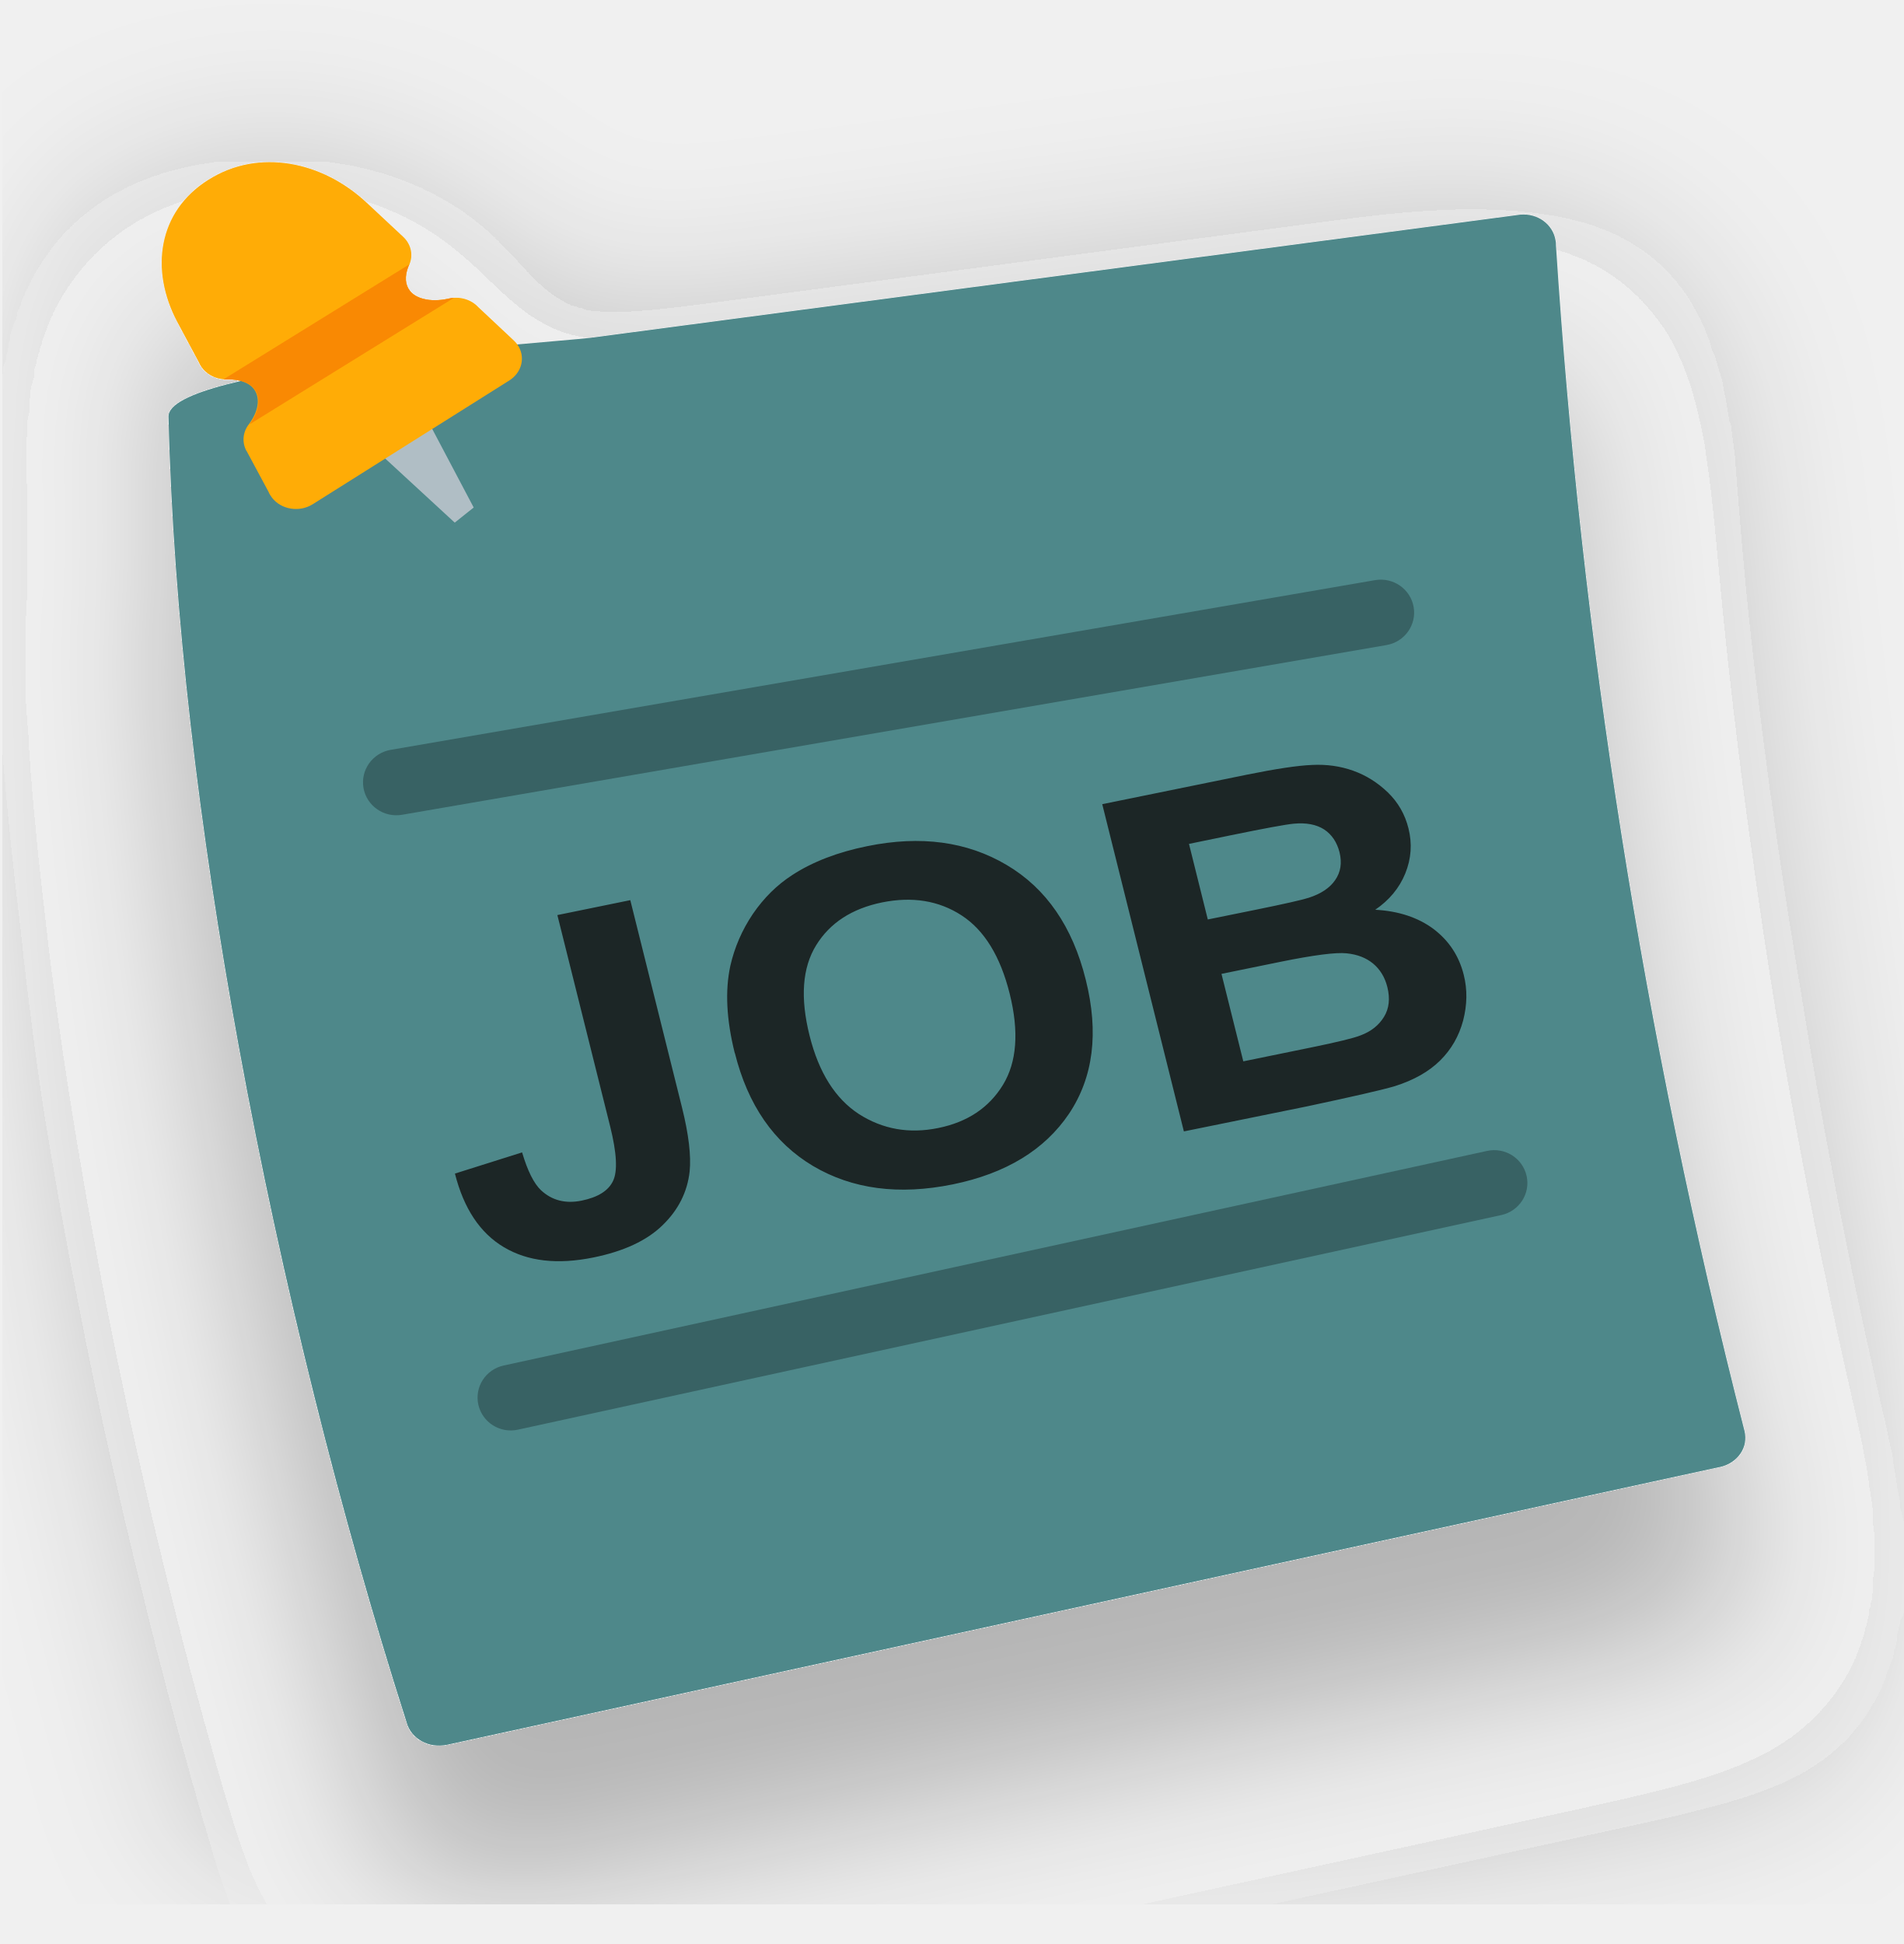
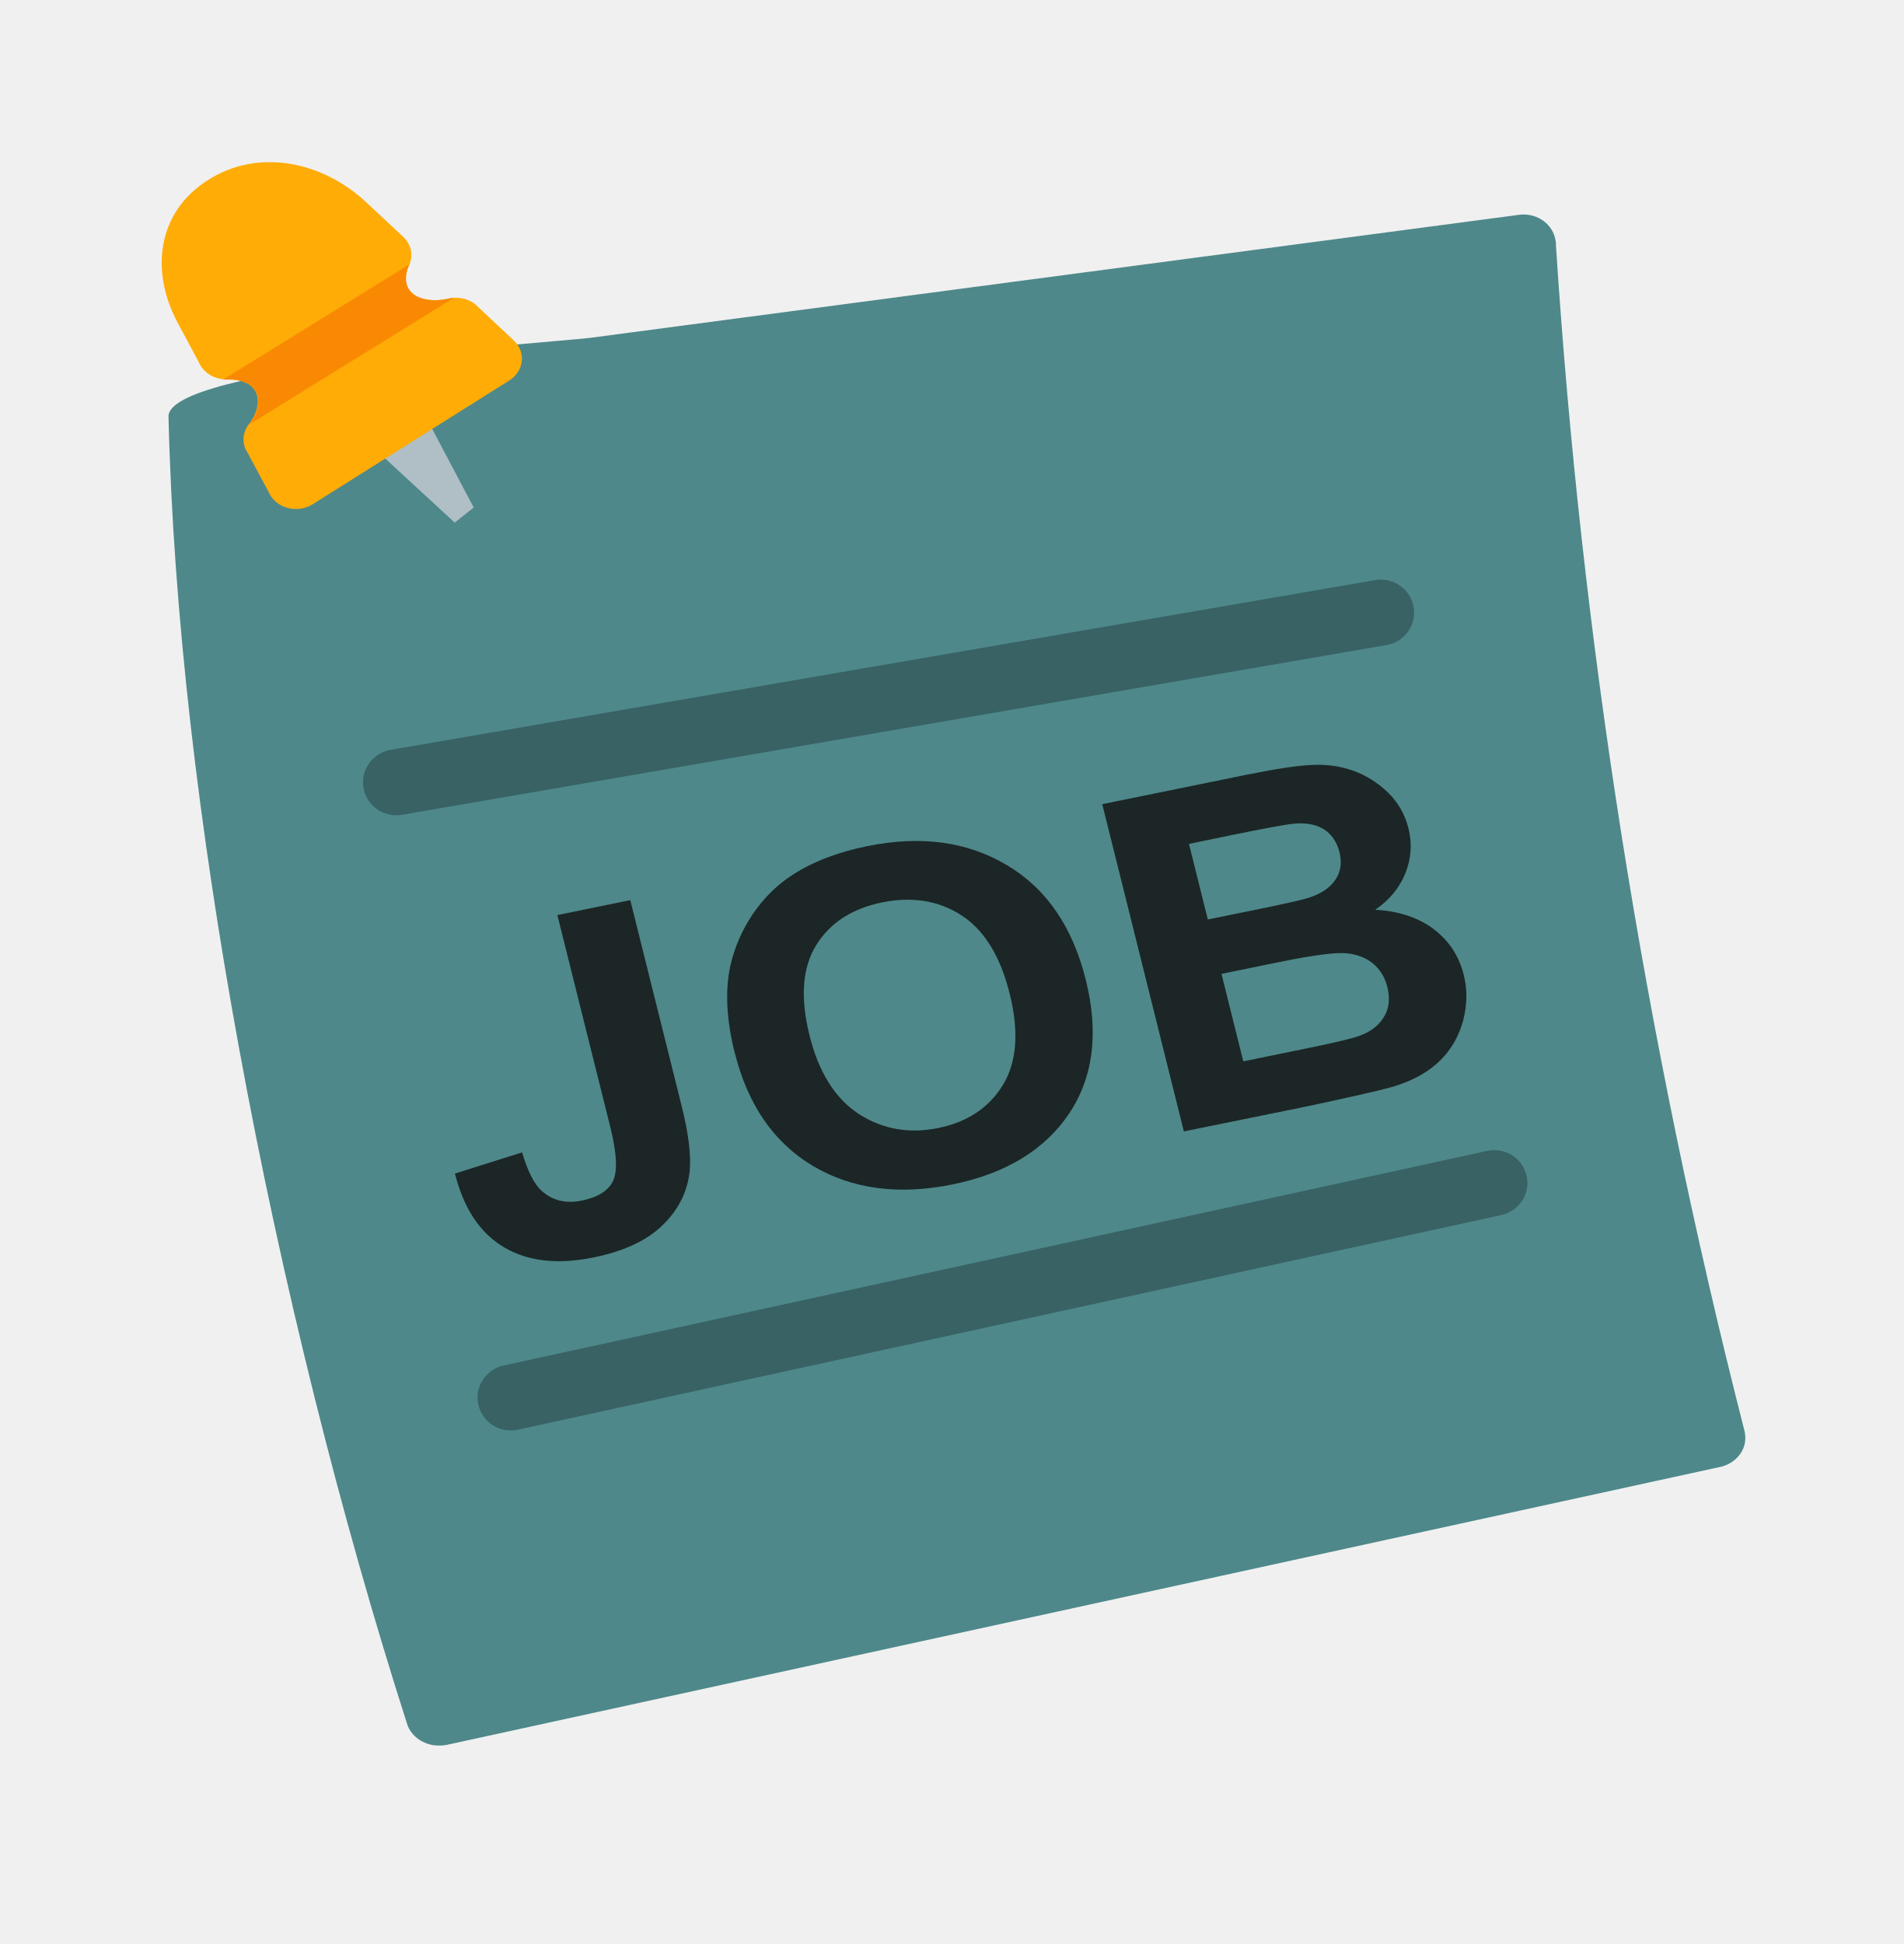
<svg xmlns="http://www.w3.org/2000/svg" width="48" height="49" viewBox="0 0 48 49" fill="none">
-   <g filter="url(#filter0_d_50_1336)">
-     <g filter="url(#filter1_d_50_1336)">
-       <mask id="mask0_50_1336" style="mask-type:luminance" maskUnits="userSpaceOnUse" x="4" y="5" width="40" height="39">
-         <path d="M44 5.384H4.185V44H44V5.384Z" fill="white" />
-       </mask>
-       <g mask="url(#mask0_50_1336)">
-         <path fill-rule="evenodd" clip-rule="evenodd" d="M4.245 10.502H4.248C4.365 15.454 5.023 20.932 6.016 26.359C7.111 32.359 8.614 38.304 10.247 43.402L10.252 43.419C10.362 43.827 10.817 44.077 11.267 43.98L43.325 36.984L43.35 36.98C43.803 36.886 44.085 36.478 43.98 36.07C42.697 31.051 41.669 26.045 40.879 21.046C40.092 16.061 39.544 11.109 39.226 6.189C39.226 6.147 39.226 6.105 39.216 6.063C39.156 5.663 38.771 5.367 38.319 5.411C38.276 5.416 38.236 5.423 38.194 5.428L14.883 8.515C13.662 8.658 4.218 9.259 4.248 10.502" fill="#4E888A" />
-       </g>
-       <path fill-rule="evenodd" clip-rule="evenodd" d="M12.059 35.406C11.96 34.958 12.245 34.518 12.697 34.419L37.488 29.01C37.941 28.911 38.386 29.193 38.486 29.64C38.586 30.085 38.301 30.527 37.849 30.626L13.057 36.036C12.605 36.135 12.16 35.853 12.059 35.406Z" fill="#386264" />
-       <path fill-rule="evenodd" clip-rule="evenodd" d="M14.052 23.065L15.89 22.689L17.193 27.913C17.363 28.595 17.426 29.134 17.386 29.529C17.328 30.046 17.101 30.498 16.703 30.883C16.305 31.271 15.723 31.541 14.958 31.696C14.055 31.879 13.307 31.795 12.704 31.437C12.104 31.081 11.692 30.463 11.469 29.581L13.162 29.047C13.302 29.517 13.46 29.833 13.642 30.004C13.917 30.258 14.257 30.345 14.662 30.263C15.073 30.179 15.338 30.014 15.455 29.766C15.573 29.522 15.55 29.065 15.383 28.395L14.052 23.067V23.065ZM29.974 21.268L30.449 23.176L31.657 22.931C32.377 22.785 32.82 22.684 32.99 22.63C33.297 22.531 33.522 22.385 33.66 22.183C33.8 21.982 33.835 21.75 33.77 21.483C33.705 21.229 33.577 21.036 33.382 20.907C33.185 20.781 32.93 20.732 32.614 20.762C32.427 20.779 31.899 20.875 31.032 21.053L29.974 21.271V21.268ZM22.237 22.746C21.477 22.902 20.922 23.262 20.574 23.828C20.226 24.394 20.171 25.15 20.409 26.102C20.642 27.036 21.059 27.693 21.654 28.081C22.254 28.464 22.92 28.583 23.655 28.432C24.387 28.284 24.933 27.921 25.285 27.345C25.635 26.771 25.693 26.005 25.455 25.049C25.22 24.105 24.815 23.445 24.24 23.072C23.665 22.699 22.997 22.593 22.237 22.746ZM27.786 20.27L31.437 19.526C32.159 19.38 32.707 19.296 33.077 19.281C33.445 19.262 33.79 19.311 34.115 19.427C34.44 19.543 34.728 19.724 34.988 19.973C35.245 20.223 35.42 20.524 35.508 20.88C35.605 21.266 35.578 21.644 35.428 22.015C35.278 22.383 35.025 22.689 34.67 22.931C35.26 22.963 35.753 23.127 36.14 23.416C36.528 23.71 36.781 24.093 36.901 24.57C36.996 24.945 36.988 25.328 36.886 25.724C36.781 26.116 36.588 26.453 36.305 26.732C36.023 27.011 35.643 27.226 35.165 27.377C34.868 27.466 34.13 27.636 32.955 27.886L29.846 28.518L27.788 20.27H27.786ZM18.523 26.542C18.313 25.701 18.276 24.968 18.413 24.34C18.518 23.88 18.706 23.443 18.981 23.035C19.259 22.63 19.589 22.304 19.976 22.054C20.491 21.72 21.122 21.478 21.864 21.328C23.21 21.053 24.38 21.211 25.378 21.802C26.373 22.39 27.041 23.356 27.373 24.698C27.706 26.032 27.563 27.154 26.951 28.071C26.335 28.985 25.358 29.579 24.02 29.853C22.66 30.13 21.487 29.974 20.499 29.391C19.511 28.803 18.854 27.854 18.526 26.542H18.523ZM33.947 24.029C33.677 24.001 33.12 24.073 32.282 24.243L30.794 24.547L31.344 26.752L33.05 26.403C33.715 26.267 34.132 26.166 34.302 26.097C34.568 25.998 34.763 25.84 34.89 25.632C35.02 25.422 35.048 25.17 34.975 24.878C34.913 24.631 34.793 24.436 34.617 24.288C34.44 24.142 34.217 24.056 33.947 24.029Z" fill="#1C2626" />
-       <path fill-rule="evenodd" clip-rule="evenodd" d="M9.164 19.862C9.084 19.41 9.392 18.98 9.847 18.901L34.665 14.623C35.123 14.544 35.558 14.846 35.638 15.298C35.718 15.75 35.411 16.18 34.956 16.259L10.137 20.537C9.679 20.616 9.244 20.314 9.164 19.862Z" fill="#386264" />
-       <path d="M11.942 12.792L10.777 10.586L9.754 10.447L9.616 11.47L11.464 13.173L11.942 12.792Z" fill="#B0BEC5" />
-       <mask id="mask1_50_1336" style="mask-type:luminance" maskUnits="userSpaceOnUse" x="4" y="4" width="10" height="10">
-         <path d="M13.335 4H4V13.143H13.335V4Z" fill="white" />
-       </mask>
-       <g mask="url(#mask1_50_1336)">
-         <path d="M5.255 4.531C5.895 4.126 6.611 4.017 7.303 4.128C8.016 4.242 8.699 4.598 9.239 5.105L10.162 5.967C10.382 6.17 10.427 6.471 10.299 6.713C10.249 6.837 10.226 6.955 10.234 7.067C10.242 7.163 10.274 7.252 10.334 7.329C10.409 7.427 10.529 7.494 10.672 7.531C10.857 7.581 11.079 7.578 11.309 7.526C11.594 7.46 11.882 7.551 12.057 7.741L12.95 8.579C13.235 8.843 13.225 9.266 12.93 9.523C12.887 9.56 12.845 9.59 12.797 9.617L7.886 12.708C7.551 12.921 7.088 12.847 6.856 12.543C6.821 12.496 6.791 12.449 6.771 12.399L6.216 11.366H6.213C6.09 11.137 6.126 10.875 6.283 10.682C6.413 10.506 6.486 10.326 6.498 10.163C6.508 10.03 6.476 9.903 6.398 9.802C6.341 9.728 6.261 9.671 6.163 9.632C6.038 9.582 5.89 9.558 5.73 9.562C5.405 9.572 5.125 9.392 5.015 9.135L4.465 8.107C4.13 7.472 3.997 6.773 4.123 6.133C4.245 5.505 4.608 4.939 5.253 4.531" fill="#FFAC06" />
-       </g>
-       <path d="M10.322 6.656C10.314 6.676 10.304 6.694 10.297 6.713C10.247 6.837 10.227 6.955 10.234 7.067C10.242 7.163 10.274 7.252 10.334 7.329C10.409 7.427 10.529 7.494 10.672 7.531C10.859 7.581 11.079 7.578 11.309 7.526C11.354 7.514 11.399 7.509 11.444 7.507L6.286 10.699L6.296 10.689C6.423 10.514 6.498 10.334 6.511 10.168C6.521 10.034 6.488 9.908 6.411 9.807C6.353 9.733 6.273 9.676 6.176 9.637C6.051 9.587 5.903 9.563 5.743 9.567C5.703 9.57 5.663 9.567 5.625 9.567L10.327 6.659" fill="#F98903" />
-     </g>
+   <mask id="mask0_50_1336" style="mask-type:luminance" maskUnits="userSpaceOnUse" x="4" y="5" width="40" height="39">
+     <path d="M44 5.384H4.185V44H44V5.384Z" fill="white" />
+   </mask>
+   <g mask="url(#mask0_50_1336)">
+     <path fill-rule="evenodd" clip-rule="evenodd" d="M4.245 10.502H4.248C4.365 15.454 5.023 20.932 6.016 26.359C7.111 32.359 8.614 38.304 10.247 43.402L10.252 43.419C10.362 43.827 10.817 44.077 11.267 43.98L43.325 36.984L43.35 36.98C43.803 36.886 44.085 36.478 43.98 36.07C42.697 31.051 41.669 26.045 40.879 21.046C40.092 16.061 39.544 11.109 39.226 6.189C39.226 6.147 39.226 6.105 39.216 6.063C39.156 5.663 38.771 5.367 38.319 5.411C38.276 5.416 38.236 5.423 38.194 5.428L14.883 8.515C13.662 8.658 4.218 9.259 4.248 10.502" fill="#4E888A" />
  </g>
-   <defs>
-     <filter id="filter0_d_50_1336" x="0.076" y="0.087" width="47.924" height="47.913" filterUnits="userSpaceOnUse" color-interpolation-filters="sRGB">
-       <feFlood flood-opacity="0" result="BackgroundImageFix" />
-       <feColorMatrix in="SourceAlpha" type="matrix" values="0 0 0 0 0 0 0 0 0 0 0 0 0 0 0 0 0 0 127 0" result="hardAlpha" />
-       <feOffset />
-       <feGaussianBlur stdDeviation="2" />
-       <feComposite in2="hardAlpha" operator="out" />
-       <feColorMatrix type="matrix" values="0 0 0 0 0 0 0 0 0 0 0 0 0 0 0 0 0 0 0.19 0" />
-       <feBlend mode="normal" in2="BackgroundImageFix" result="effect1_dropShadow_50_1336" />
-       <feBlend mode="normal" in="SourceGraphic" in2="effect1_dropShadow_50_1336" result="shape" />
-     </filter>
-     <filter id="filter1_d_50_1336" x="0.076" y="4.087" width="47.924" height="47.913" filterUnits="userSpaceOnUse" color-interpolation-filters="sRGB">
-       <feFlood flood-opacity="0" result="BackgroundImageFix" />
-       <feColorMatrix in="SourceAlpha" type="matrix" values="0 0 0 0 0 0 0 0 0 0 0 0 0 0 0 0 0 0 127 0" result="hardAlpha" />
-       <feOffset dy="4" />
-       <feGaussianBlur stdDeviation="2" />
-       <feComposite in2="hardAlpha" operator="out" />
-       <feColorMatrix type="matrix" values="0 0 0 0 0 0 0 0 0 0 0 0 0 0 0 0 0 0 0.25 0" />
-       <feBlend mode="normal" in2="BackgroundImageFix" result="effect1_dropShadow_50_1336" />
-       <feBlend mode="normal" in="SourceGraphic" in2="effect1_dropShadow_50_1336" result="shape" />
-     </filter>
-   </defs>
+   <path fill-rule="evenodd" clip-rule="evenodd" d="M12.059 35.406C11.96 34.958 12.245 34.518 12.697 34.419L37.488 29.01C37.941 28.911 38.386 29.193 38.486 29.64C38.586 30.085 38.301 30.527 37.849 30.626L13.057 36.036C12.605 36.135 12.16 35.853 12.059 35.406Z" fill="#386264" />
+   <path fill-rule="evenodd" clip-rule="evenodd" d="M14.052 23.065L15.89 22.689L17.193 27.913C17.363 28.595 17.426 29.134 17.386 29.529C17.328 30.046 17.101 30.498 16.703 30.883C16.305 31.271 15.723 31.541 14.958 31.696C14.055 31.879 13.307 31.795 12.704 31.437C12.104 31.081 11.692 30.463 11.469 29.581L13.162 29.047C13.302 29.517 13.46 29.833 13.642 30.004C13.917 30.258 14.257 30.345 14.662 30.263C15.073 30.179 15.338 30.014 15.455 29.766C15.573 29.522 15.55 29.065 15.383 28.395L14.052 23.067V23.065ZM29.974 21.268L30.449 23.176L31.657 22.931C32.377 22.785 32.82 22.684 32.99 22.63C33.297 22.531 33.522 22.385 33.66 22.183C33.8 21.982 33.835 21.75 33.77 21.483C33.705 21.229 33.577 21.036 33.382 20.907C33.185 20.781 32.93 20.732 32.614 20.762C32.427 20.779 31.899 20.875 31.032 21.053L29.974 21.271V21.268ZM22.237 22.746C21.477 22.902 20.922 23.262 20.574 23.828C20.226 24.394 20.171 25.15 20.409 26.102C20.642 27.036 21.059 27.693 21.654 28.081C22.254 28.464 22.92 28.583 23.655 28.432C24.387 28.284 24.933 27.921 25.285 27.345C25.635 26.771 25.693 26.005 25.455 25.049C25.22 24.105 24.815 23.445 24.24 23.072C23.665 22.699 22.997 22.593 22.237 22.746ZM27.786 20.27L31.437 19.526C32.159 19.38 32.707 19.296 33.077 19.281C33.445 19.262 33.79 19.311 34.115 19.427C34.44 19.543 34.728 19.724 34.988 19.973C35.245 20.223 35.42 20.524 35.508 20.88C35.605 21.266 35.578 21.644 35.428 22.015C35.278 22.383 35.025 22.689 34.67 22.931C35.26 22.963 35.753 23.127 36.14 23.416C36.528 23.71 36.781 24.093 36.901 24.57C36.996 24.945 36.988 25.328 36.886 25.724C36.781 26.116 36.588 26.453 36.305 26.732C36.023 27.011 35.643 27.226 35.165 27.377C34.868 27.466 34.13 27.636 32.955 27.886L29.846 28.518L27.788 20.27H27.786ZM18.523 26.542C18.313 25.701 18.276 24.968 18.413 24.34C18.518 23.88 18.706 23.443 18.981 23.035C19.259 22.63 19.589 22.304 19.976 22.054C20.491 21.72 21.122 21.478 21.864 21.328C23.21 21.053 24.38 21.211 25.378 21.802C26.373 22.39 27.041 23.356 27.373 24.698C27.706 26.032 27.563 27.154 26.951 28.071C26.335 28.985 25.358 29.579 24.02 29.853C22.66 30.13 21.487 29.974 20.499 29.391C19.511 28.803 18.854 27.854 18.526 26.542H18.523ZM33.947 24.029C33.677 24.001 33.12 24.073 32.282 24.243L30.794 24.547L31.344 26.752L33.05 26.403C33.715 26.267 34.132 26.166 34.302 26.097C34.568 25.998 34.763 25.84 34.89 25.632C35.02 25.422 35.048 25.17 34.975 24.878C34.913 24.631 34.793 24.436 34.617 24.288C34.44 24.142 34.217 24.056 33.947 24.029Z" fill="#1C2626" />
+   <path fill-rule="evenodd" clip-rule="evenodd" d="M9.164 19.862C9.084 19.41 9.392 18.98 9.847 18.901L34.665 14.623C35.123 14.544 35.558 14.846 35.638 15.298C35.718 15.75 35.411 16.18 34.956 16.259L10.137 20.537C9.679 20.616 9.244 20.314 9.164 19.862Z" fill="#386264" />
+   <path d="M11.942 12.792L10.777 10.586L9.754 10.447L9.616 11.47L11.464 13.173L11.942 12.792Z" fill="#B0BEC5" />
+   <mask id="mask1_50_1336" style="mask-type:luminance" maskUnits="userSpaceOnUse" x="4" y="4" width="10" height="10">
+     <path d="M13.335 4H4V13.143H13.335V4Z" fill="white" />
+   </mask>
+   <g mask="url(#mask1_50_1336)">
+     <path d="M5.255 4.531C5.895 4.126 6.611 4.017 7.303 4.128C8.016 4.242 8.699 4.598 9.239 5.105L10.162 5.967C10.382 6.17 10.427 6.471 10.299 6.713C10.249 6.837 10.226 6.955 10.234 7.067C10.242 7.163 10.274 7.252 10.334 7.329C10.409 7.427 10.529 7.494 10.672 7.531C10.857 7.581 11.079 7.578 11.309 7.526C11.594 7.46 11.882 7.551 12.057 7.741L12.95 8.579C13.235 8.843 13.225 9.266 12.93 9.523C12.887 9.56 12.845 9.59 12.797 9.617L7.886 12.708C7.551 12.921 7.088 12.847 6.856 12.543C6.821 12.496 6.791 12.449 6.771 12.399L6.216 11.366H6.213C6.09 11.137 6.126 10.875 6.283 10.682C6.413 10.506 6.486 10.326 6.498 10.163C6.508 10.03 6.476 9.903 6.398 9.802C6.341 9.728 6.261 9.671 6.163 9.632C6.038 9.582 5.89 9.558 5.73 9.562C5.405 9.572 5.125 9.392 5.015 9.135L4.465 8.107C4.13 7.472 3.997 6.773 4.123 6.133C4.245 5.505 4.608 4.939 5.253 4.531" fill="#FFAC06" />
+   </g>
+   <path d="M10.322 6.656C10.314 6.676 10.304 6.694 10.297 6.713C10.247 6.837 10.227 6.955 10.234 7.067C10.242 7.163 10.274 7.252 10.334 7.329C10.409 7.427 10.529 7.494 10.672 7.531C10.859 7.581 11.079 7.578 11.309 7.526C11.354 7.514 11.399 7.509 11.444 7.507L6.286 10.699L6.296 10.689C6.423 10.514 6.498 10.334 6.511 10.168C6.521 10.034 6.488 9.908 6.411 9.807C6.353 9.733 6.273 9.676 6.176 9.637C6.051 9.587 5.903 9.563 5.743 9.567C5.703 9.57 5.663 9.567 5.625 9.567L10.327 6.659" fill="#F98903" />
</svg>
